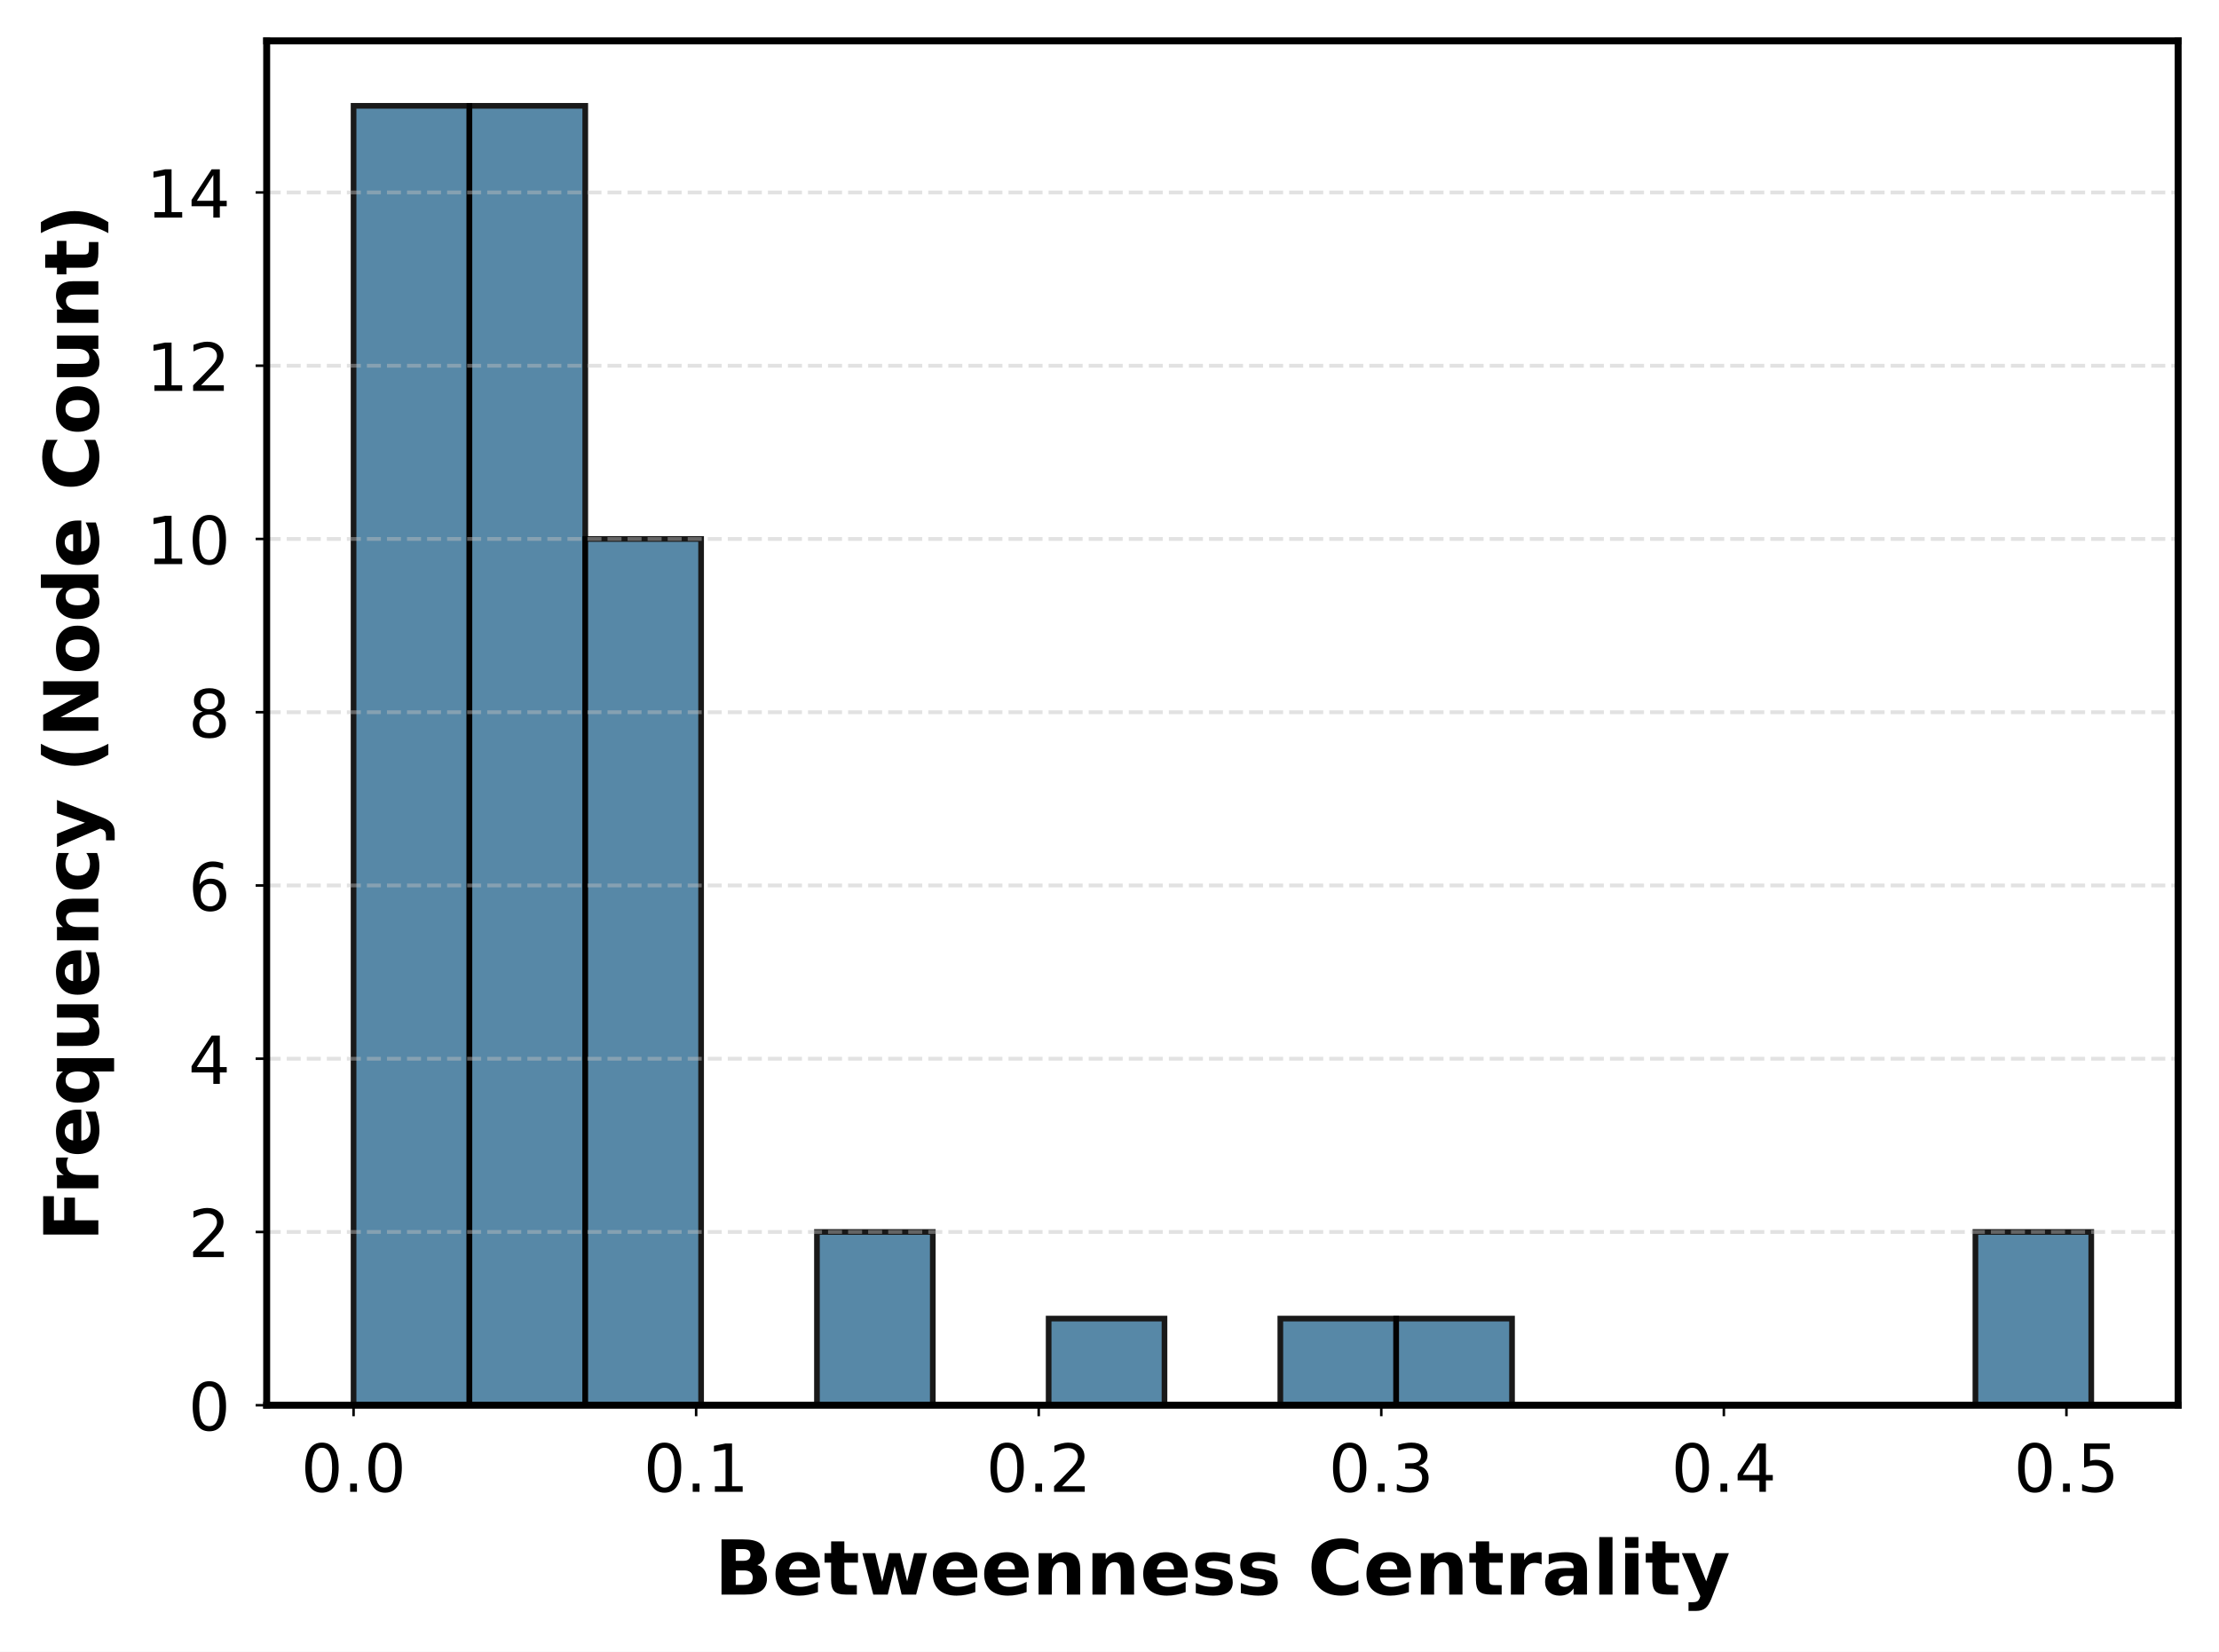
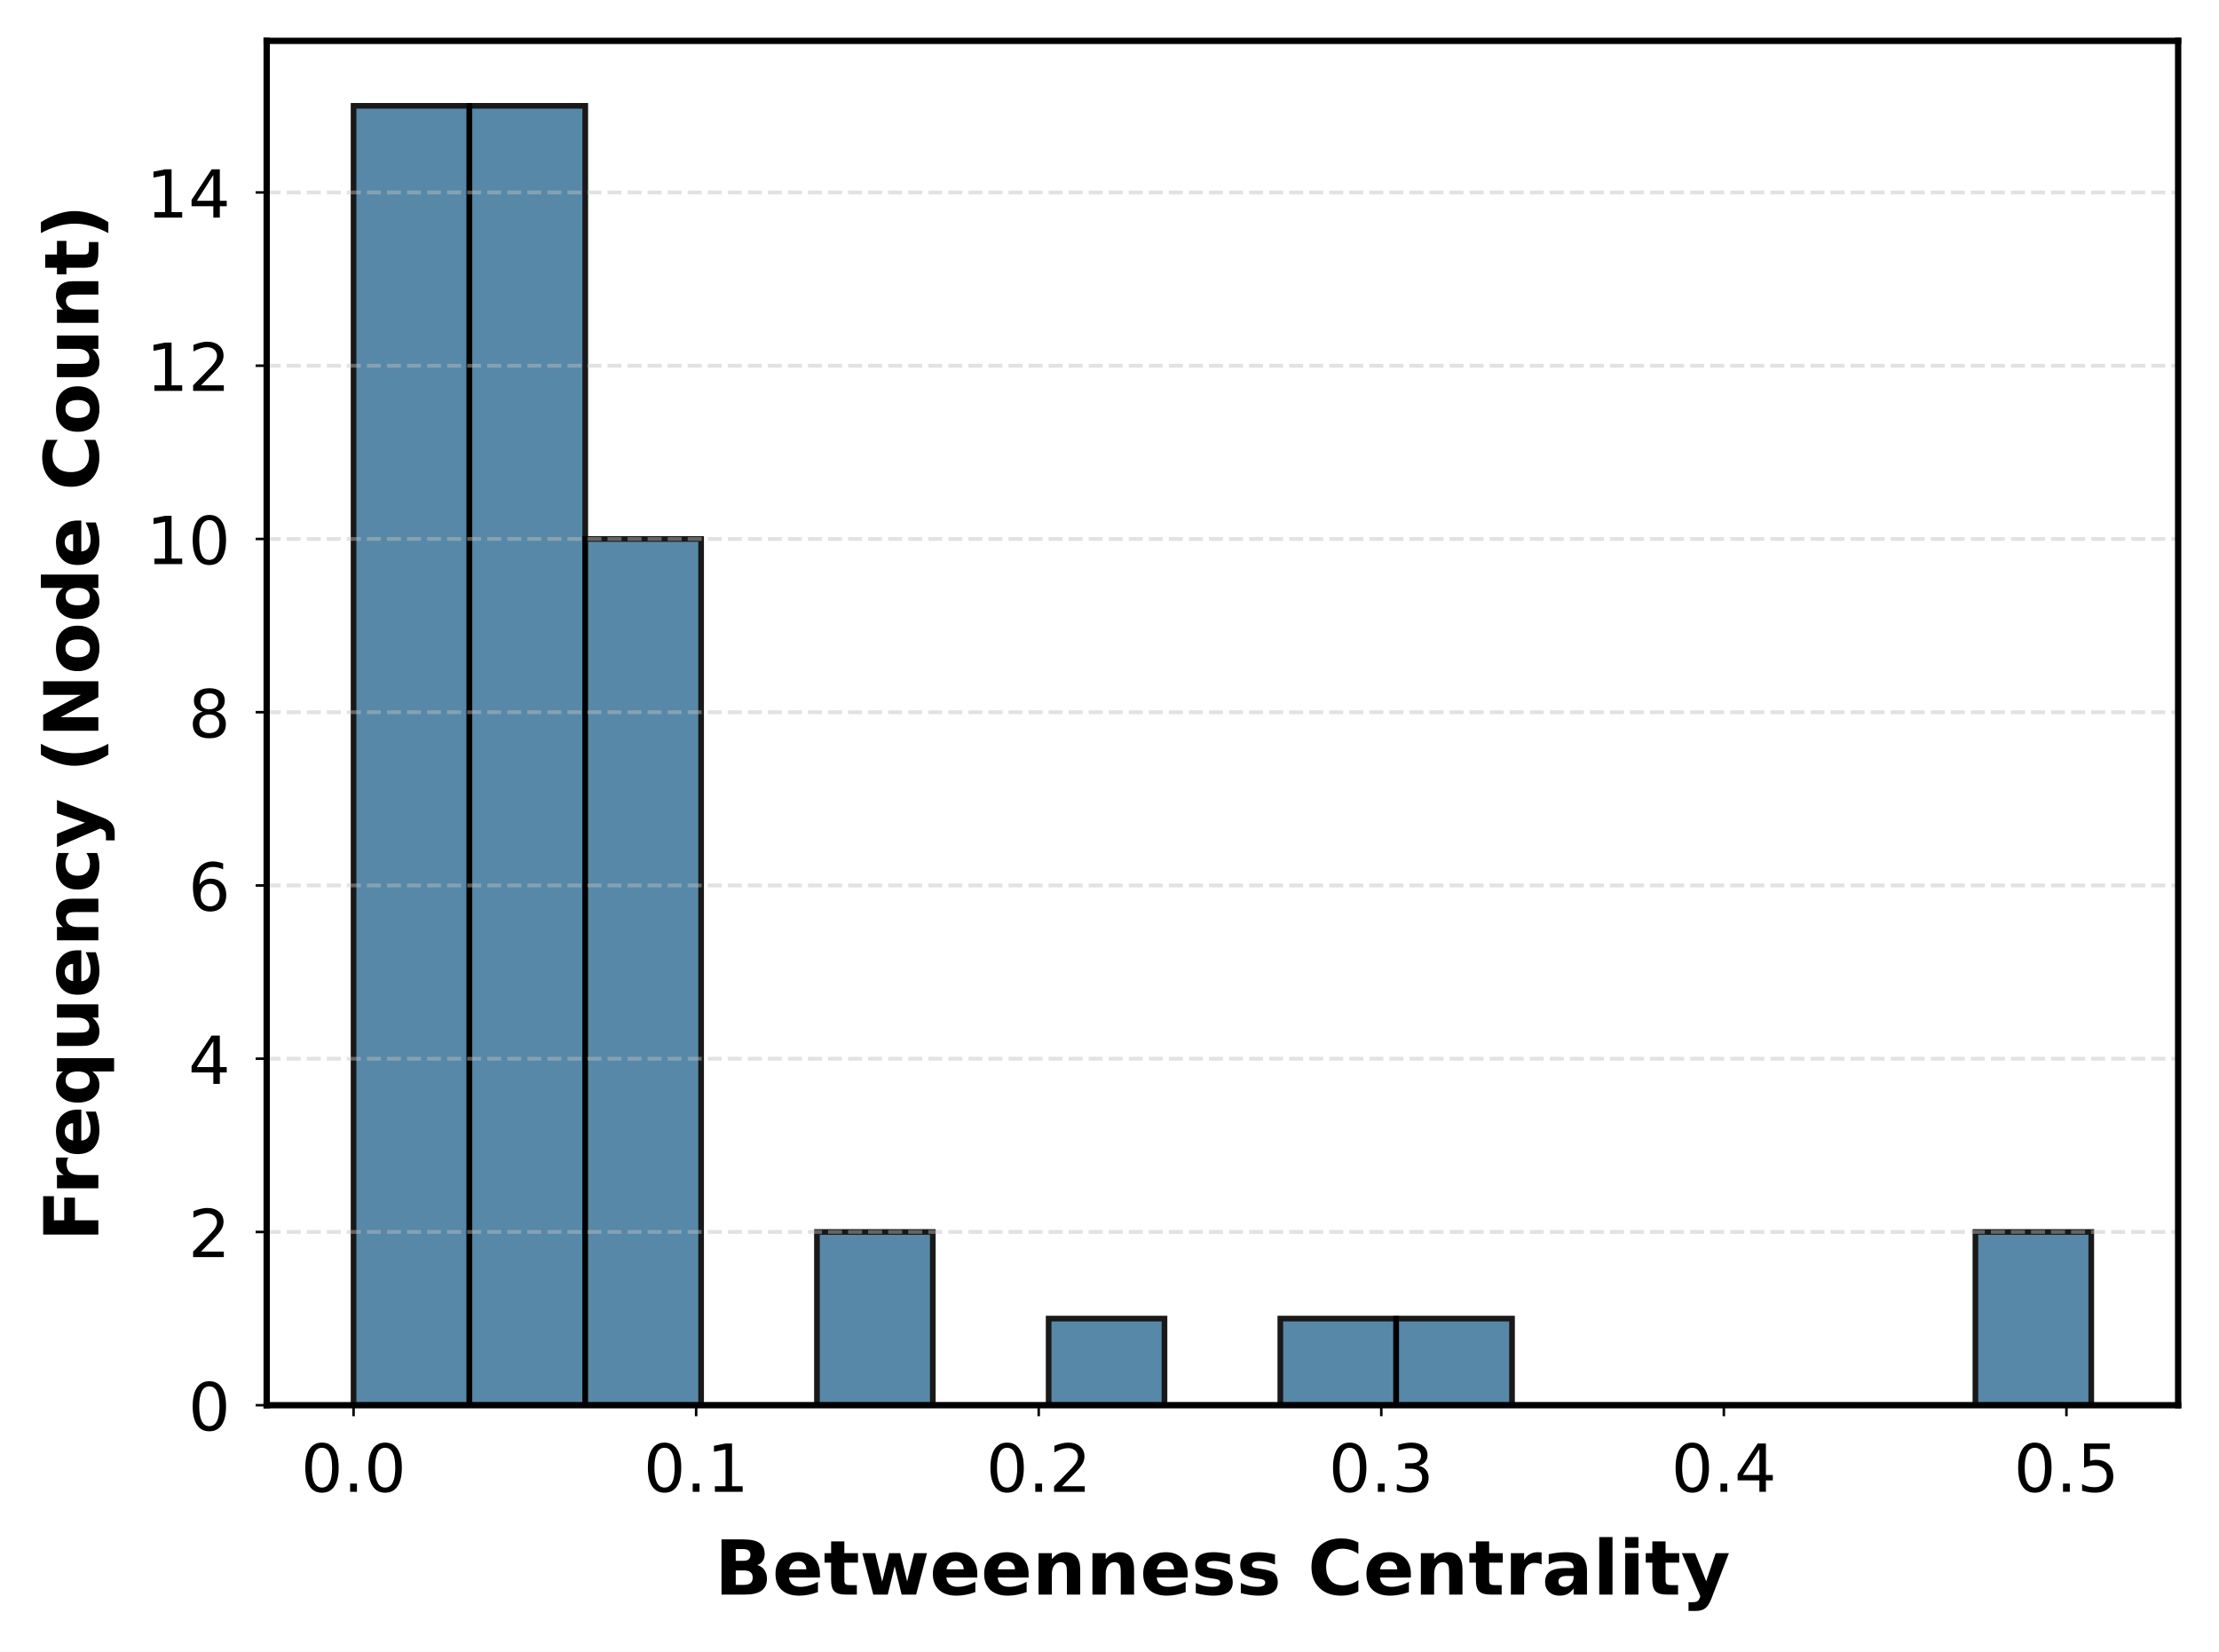
<svg xmlns="http://www.w3.org/2000/svg" xmlns:xlink="http://www.w3.org/1999/xlink" width="703.92pt" height="523.92pt" viewBox="0 0 703.92 523.92" version="1.1">
  <defs>
    <style type="text/css">*{stroke-linejoin: round; stroke-linecap: butt}</style>
  </defs>
  <g id="figure_1">
    <g id="patch_1">
      <path d="M 0 523.92  L 703.92 523.92  L 703.92 0  L 0 0  z " style="fill: #ffffff" />
    </g>
    <g id="axes_1">
      <g id="patch_2">
        <path d="M 84.597 445.72  L 690.96 445.72  L 690.96 12.96  L 84.597 12.96  z " style="fill: #ffffff" />
      </g>
      <g id="patch_3">
-         <path d="M 112.159 445.72  L 148.909 445.72  L 148.909 33.568  L 112.159 33.568  z " clip-path="url(#p87dfca2748)" style="fill: #457b9d; opacity: 0.9; stroke: #000000; stroke-width: 1.8; stroke-linejoin: miter" />
+         <path d="M 112.159 445.72  L 148.909 445.72  L 148.909 33.568  L 112.159 33.568  z " clip-path="url(#p053b5297b6)" style="fill: #457b9d; opacity: 0.9; stroke: #000000; stroke-width: 1.8; stroke-linejoin: miter" />
      </g>
      <g id="patch_4">
-         <path d="M 148.909 445.72  L 185.658 445.72  L 185.658 33.568  L 148.909 33.568  z " clip-path="url(#p87dfca2748)" style="fill: #457b9d; opacity: 0.9; stroke: #000000; stroke-width: 1.8; stroke-linejoin: miter" />
+         <path d="M 148.909 445.72  L 185.658 445.72  L 185.658 33.568  L 148.909 33.568  z " clip-path="url(#p053b5297b6)" style="fill: #457b9d; opacity: 0.9; stroke: #000000; stroke-width: 1.8; stroke-linejoin: miter" />
      </g>
      <g id="patch_5">
-         <path d="M 185.658 445.72  L 222.407 445.72  L 222.407 170.952  L 185.658 170.952  z " clip-path="url(#p87dfca2748)" style="fill: #457b9d; opacity: 0.9; stroke: #000000; stroke-width: 1.8; stroke-linejoin: miter" />
+         <path d="M 185.658 445.72  L 222.407 445.72  L 222.407 170.952  L 185.658 170.952  z " clip-path="url(#p053b5297b6)" style="fill: #457b9d; opacity: 0.9; stroke: #000000; stroke-width: 1.8; stroke-linejoin: miter" />
      </g>
      <g id="patch_6">
-         <path d="M 222.407 445.72  L 259.156 445.72  L 259.156 445.72  L 222.407 445.72  z " clip-path="url(#p87dfca2748)" style="fill: #457b9d; opacity: 0.9; stroke: #000000; stroke-width: 1.8; stroke-linejoin: miter" />
+         <path d="M 222.407 445.72  L 259.156 445.72  L 259.156 445.72  L 222.407 445.72  z " clip-path="url(#p053b5297b6)" style="fill: #457b9d; opacity: 0.9; stroke: #000000; stroke-width: 1.8; stroke-linejoin: miter" />
      </g>
      <g id="patch_7">
-         <path d="M 259.156 445.72  L 295.905 445.72  L 295.905 390.767  L 259.156 390.767  z " clip-path="url(#p87dfca2748)" style="fill: #457b9d; opacity: 0.9; stroke: #000000; stroke-width: 1.8; stroke-linejoin: miter" />
+         <path d="M 259.156 445.72  L 295.905 445.72  L 295.905 390.767  L 259.156 390.767  z " clip-path="url(#p053b5297b6)" style="fill: #457b9d; opacity: 0.9; stroke: #000000; stroke-width: 1.8; stroke-linejoin: miter" />
      </g>
      <g id="patch_8">
-         <path d="M 295.905 445.72  L 332.655 445.72  L 332.655 445.72  L 295.905 445.72  z " clip-path="url(#p87dfca2748)" style="fill: #457b9d; opacity: 0.9; stroke: #000000; stroke-width: 1.8; stroke-linejoin: miter" />
+         <path d="M 295.905 445.72  L 332.655 445.72  L 332.655 445.72  L 295.905 445.72  z " clip-path="url(#p053b5297b6)" style="fill: #457b9d; opacity: 0.9; stroke: #000000; stroke-width: 1.8; stroke-linejoin: miter" />
      </g>
      <g id="patch_9">
-         <path d="M 332.655 445.72  L 369.404 445.72  L 369.404 418.244  L 332.655 418.244  z " clip-path="url(#p87dfca2748)" style="fill: #457b9d; opacity: 0.9; stroke: #000000; stroke-width: 1.8; stroke-linejoin: miter" />
+         <path d="M 332.655 445.72  L 369.404 445.72  L 369.404 418.244  L 332.655 418.244  z " clip-path="url(#p053b5297b6)" style="fill: #457b9d; opacity: 0.9; stroke: #000000; stroke-width: 1.8; stroke-linejoin: miter" />
      </g>
      <g id="patch_10">
-         <path d="M 369.404 445.72  L 406.153 445.72  L 406.153 445.72  L 369.404 445.72  z " clip-path="url(#p87dfca2748)" style="fill: #457b9d; opacity: 0.9; stroke: #000000; stroke-width: 1.8; stroke-linejoin: miter" />
+         <path d="M 369.404 445.72  L 406.153 445.72  L 406.153 445.72  L 369.404 445.72  z " clip-path="url(#p053b5297b6)" style="fill: #457b9d; opacity: 0.9; stroke: #000000; stroke-width: 1.8; stroke-linejoin: miter" />
      </g>
      <g id="patch_11">
-         <path d="M 406.153 445.72  L 442.902 445.72  L 442.902 418.244  L 406.153 418.244  z " clip-path="url(#p87dfca2748)" style="fill: #457b9d; opacity: 0.9; stroke: #000000; stroke-width: 1.8; stroke-linejoin: miter" />
+         <path d="M 406.153 445.72  L 442.902 445.72  L 442.902 418.244  L 406.153 418.244  z " clip-path="url(#p053b5297b6)" style="fill: #457b9d; opacity: 0.9; stroke: #000000; stroke-width: 1.8; stroke-linejoin: miter" />
      </g>
      <g id="patch_12">
-         <path d="M 442.902 445.72  L 479.652 445.72  L 479.652 418.244  L 442.902 418.244  z " clip-path="url(#p87dfca2748)" style="fill: #457b9d; opacity: 0.9; stroke: #000000; stroke-width: 1.8; stroke-linejoin: miter" />
+         <path d="M 442.902 445.72  L 479.652 445.72  L 479.652 418.244  L 442.902 418.244  z " clip-path="url(#p053b5297b6)" style="fill: #457b9d; opacity: 0.9; stroke: #000000; stroke-width: 1.8; stroke-linejoin: miter" />
      </g>
      <g id="patch_13">
-         <path d="M 479.652 445.72  L 516.401 445.72  L 516.401 445.72  L 479.652 445.72  z " clip-path="url(#p87dfca2748)" style="fill: #457b9d; opacity: 0.9; stroke: #000000; stroke-width: 1.8; stroke-linejoin: miter" />
+         <path d="M 479.652 445.72  L 516.401 445.72  L 516.401 445.72  L 479.652 445.72  z " clip-path="url(#p053b5297b6)" style="fill: #457b9d; opacity: 0.9; stroke: #000000; stroke-width: 1.8; stroke-linejoin: miter" />
      </g>
      <g id="patch_14">
-         <path d="M 516.401 445.72  L 553.15 445.72  L 553.15 445.72  L 516.401 445.72  z " clip-path="url(#p87dfca2748)" style="fill: #457b9d; opacity: 0.9; stroke: #000000; stroke-width: 1.8; stroke-linejoin: miter" />
+         <path d="M 516.401 445.72  L 553.15 445.72  L 553.15 445.72  L 516.401 445.72  z " clip-path="url(#p053b5297b6)" style="fill: #457b9d; opacity: 0.9; stroke: #000000; stroke-width: 1.8; stroke-linejoin: miter" />
      </g>
      <g id="patch_15">
-         <path d="M 553.15 445.72  L 589.899 445.72  L 589.899 445.72  L 553.15 445.72  z " clip-path="url(#p87dfca2748)" style="fill: #457b9d; opacity: 0.9; stroke: #000000; stroke-width: 1.8; stroke-linejoin: miter" />
+         <path d="M 553.15 445.72  L 589.899 445.72  L 589.899 445.72  L 553.15 445.72  z " clip-path="url(#p053b5297b6)" style="fill: #457b9d; opacity: 0.9; stroke: #000000; stroke-width: 1.8; stroke-linejoin: miter" />
      </g>
      <g id="patch_16">
-         <path d="M 589.899 445.72  L 626.648 445.72  L 626.648 445.72  L 589.899 445.72  z " clip-path="url(#p87dfca2748)" style="fill: #457b9d; opacity: 0.9; stroke: #000000; stroke-width: 1.8; stroke-linejoin: miter" />
+         <path d="M 589.899 445.72  L 626.648 445.72  L 626.648 445.72  L 589.899 445.72  z " clip-path="url(#p053b5297b6)" style="fill: #457b9d; opacity: 0.9; stroke: #000000; stroke-width: 1.8; stroke-linejoin: miter" />
      </g>
      <g id="patch_17">
-         <path d="M 626.648 445.72  L 663.398 445.72  L 663.398 390.767  L 626.648 390.767  z " clip-path="url(#p87dfca2748)" style="fill: #457b9d; opacity: 0.9; stroke: #000000; stroke-width: 1.8; stroke-linejoin: miter" />
+         <path d="M 626.648 445.72  L 663.398 445.72  L 663.398 390.767  L 626.648 390.767  z " clip-path="url(#p053b5297b6)" style="fill: #457b9d; opacity: 0.9; stroke: #000000; stroke-width: 1.8; stroke-linejoin: miter" />
      </g>
      <g id="matplotlib.axis_1">
        <g id="xtick_1">
          <g id="line2d_1">
            <defs>
-               <path id="m938fbdf9b1" d="M 0 0  L 0 3.5  " style="stroke: #000000; stroke-width: 0.8" />
+               <path id="md9f29de108" d="M 0 0  L 0 3.5  " style="stroke: #000000; stroke-width: 0.8" />
            </defs>
            <g>
-               <use xlink:href="#m938fbdf9b1" x="112.159" y="445.72" style="stroke: #000000; stroke-width: 0.8" />
+               <use xlink:href="#md9f29de108" x="112.159" y="445.72" style="stroke: #000000; stroke-width: 0.8" />
            </g>
          </g>
          <g id="text_1">
            <text style="font-size: 21px; font-family: 'DejaVu Sans', 'Bitstream Vera Sans', 'Computer Modern Sans Serif', 'Lucida Grande', 'Verdana', 'Geneva', 'Lucid', 'Arial', 'Helvetica', 'Avant Garde', sans-serif; text-anchor: middle" x="112.159" y="473.177" transform="rotate(-0 112.1594 473.1772)">0.0</text>
          </g>
        </g>
        <g id="xtick_2">
          <g id="line2d_2">
            <g>
-               <use xlink:href="#m938fbdf9b1" x="220.832" y="445.72" style="stroke: #000000; stroke-width: 0.8" />
+               <use xlink:href="#md9f29de108" x="220.832" y="445.72" style="stroke: #000000; stroke-width: 0.8" />
            </g>
          </g>
          <g id="text_2">
            <text style="font-size: 21px; font-family: 'DejaVu Sans', 'Bitstream Vera Sans', 'Computer Modern Sans Serif', 'Lucida Grande', 'Verdana', 'Geneva', 'Lucid', 'Arial', 'Helvetica', 'Avant Garde', sans-serif; text-anchor: middle" x="220.832" y="473.177" transform="rotate(-0 220.8321 473.1772)">0.1</text>
          </g>
        </g>
        <g id="xtick_3">
          <g id="line2d_3">
            <g>
-               <use xlink:href="#m938fbdf9b1" x="329.505" y="445.72" style="stroke: #000000; stroke-width: 0.8" />
+               <use xlink:href="#md9f29de108" x="329.505" y="445.72" style="stroke: #000000; stroke-width: 0.8" />
            </g>
          </g>
          <g id="text_3">
            <text style="font-size: 21px; font-family: 'DejaVu Sans', 'Bitstream Vera Sans', 'Computer Modern Sans Serif', 'Lucida Grande', 'Verdana', 'Geneva', 'Lucid', 'Arial', 'Helvetica', 'Avant Garde', sans-serif; text-anchor: middle" x="329.505" y="473.177" transform="rotate(-0 329.5048 473.1772)">0.2</text>
          </g>
        </g>
        <g id="xtick_4">
          <g id="line2d_4">
            <g>
-               <use xlink:href="#m938fbdf9b1" x="438.177" y="445.72" style="stroke: #000000; stroke-width: 0.8" />
+               <use xlink:href="#md9f29de108" x="438.177" y="445.72" style="stroke: #000000; stroke-width: 0.8" />
            </g>
          </g>
          <g id="text_4">
            <text style="font-size: 21px; font-family: 'DejaVu Sans', 'Bitstream Vera Sans', 'Computer Modern Sans Serif', 'Lucida Grande', 'Verdana', 'Geneva', 'Lucid', 'Arial', 'Helvetica', 'Avant Garde', sans-serif; text-anchor: middle" x="438.177" y="473.177" transform="rotate(-0 438.1774 473.1772)">0.3</text>
          </g>
        </g>
        <g id="xtick_5">
          <g id="line2d_5">
            <g>
-               <use xlink:href="#m938fbdf9b1" x="546.85" y="445.72" style="stroke: #000000; stroke-width: 0.8" />
+               <use xlink:href="#md9f29de108" x="546.85" y="445.72" style="stroke: #000000; stroke-width: 0.8" />
            </g>
          </g>
          <g id="text_5">
            <text style="font-size: 21px; font-family: 'DejaVu Sans', 'Bitstream Vera Sans', 'Computer Modern Sans Serif', 'Lucida Grande', 'Verdana', 'Geneva', 'Lucid', 'Arial', 'Helvetica', 'Avant Garde', sans-serif; text-anchor: middle" x="546.85" y="473.177" transform="rotate(-0 546.8501 473.1772)">0.4</text>
          </g>
        </g>
        <g id="xtick_6">
          <g id="line2d_6">
            <g>
-               <use xlink:href="#m938fbdf9b1" x="655.523" y="445.72" style="stroke: #000000; stroke-width: 0.8" />
+               <use xlink:href="#md9f29de108" x="655.523" y="445.72" style="stroke: #000000; stroke-width: 0.8" />
            </g>
          </g>
          <g id="text_6">
            <text style="font-size: 21px; font-family: 'DejaVu Sans', 'Bitstream Vera Sans', 'Computer Modern Sans Serif', 'Lucida Grande', 'Verdana', 'Geneva', 'Lucid', 'Arial', 'Helvetica', 'Avant Garde', sans-serif; text-anchor: middle" x="655.523" y="473.177" transform="rotate(-0 655.5228 473.1772)">0.5</text>
          </g>
        </g>
        <g id="text_7">
          <text style="font-weight: 700; font-size: 24px; font-family: 'DejaVu Sans', 'Bitstream Vera Sans', 'Computer Modern Sans Serif', 'Lucida Grande', 'Verdana', 'Geneva', 'Lucid', 'Arial', 'Helvetica', 'Avant Garde', sans-serif; text-anchor: middle" x="387.779" y="505.781" transform="rotate(-0 387.7785 505.7808)">Betweenness Centrality</text>
        </g>
      </g>
      <g id="matplotlib.axis_2">
        <g id="ytick_1">
          <g id="line2d_7">
-             <path d="M 84.597 445.72  L 690.96 445.72  " clip-path="url(#p87dfca2748)" style="fill: none; stroke-dasharray: 4.44,1.92; stroke-dashoffset: 0; stroke: #c0c0c0; stroke-opacity: 0.45; stroke-width: 1.2" />
+             <path d="M 84.597 445.72  L 690.96 445.72  " clip-path="url(#p053b5297b6)" style="fill: none; stroke-dasharray: 4.44,1.92; stroke-dashoffset: 0; stroke: #c0c0c0; stroke-opacity: 0.45; stroke-width: 1.2" />
          </g>
          <g id="line2d_8">
            <defs>
-               <path id="mf954c4a44e" d="M 0 0  L -3.5 0  " style="stroke: #000000; stroke-width: 0.8" />
+               <path id="m3effaf43dd" d="M 0 0  L -3.5 0  " style="stroke: #000000; stroke-width: 0.8" />
            </defs>
            <g>
-               <use xlink:href="#mf954c4a44e" x="84.597" y="445.72" style="stroke: #000000; stroke-width: 0.8" />
+               <use xlink:href="#m3effaf43dd" x="84.597" y="445.72" style="stroke: #000000; stroke-width: 0.8" />
            </g>
          </g>
          <g id="text_8">
            <text style="font-size: 21px; font-family: 'DejaVu Sans', 'Bitstream Vera Sans', 'Computer Modern Sans Serif', 'Lucida Grande', 'Verdana', 'Geneva', 'Lucid', 'Arial', 'Helvetica', 'Avant Garde', sans-serif; text-anchor: end" x="73.097" y="453.699" transform="rotate(-0 73.0975 453.6988)">0</text>
          </g>
        </g>
        <g id="ytick_2">
          <g id="line2d_9">
-             <path d="M 84.597 390.767  L 690.96 390.767  " clip-path="url(#p87dfca2748)" style="fill: none; stroke-dasharray: 4.44,1.92; stroke-dashoffset: 0; stroke: #c0c0c0; stroke-opacity: 0.45; stroke-width: 1.2" />
+             <path d="M 84.597 390.767  L 690.96 390.767  " clip-path="url(#p053b5297b6)" style="fill: none; stroke-dasharray: 4.44,1.92; stroke-dashoffset: 0; stroke: #c0c0c0; stroke-opacity: 0.45; stroke-width: 1.2" />
          </g>
          <g id="line2d_10">
            <g>
-               <use xlink:href="#mf954c4a44e" x="84.597" y="390.767" style="stroke: #000000; stroke-width: 0.8" />
+               <use xlink:href="#m3effaf43dd" x="84.597" y="390.767" style="stroke: #000000; stroke-width: 0.8" />
            </g>
          </g>
          <g id="text_9">
            <text style="font-size: 21px; font-family: 'DejaVu Sans', 'Bitstream Vera Sans', 'Computer Modern Sans Serif', 'Lucida Grande', 'Verdana', 'Geneva', 'Lucid', 'Arial', 'Helvetica', 'Avant Garde', sans-serif; text-anchor: end" x="73.097" y="398.745" transform="rotate(-0 73.0975 398.7451)">2</text>
          </g>
        </g>
        <g id="ytick_3">
          <g id="line2d_11">
-             <path d="M 84.597 335.813  L 690.96 335.813  " clip-path="url(#p87dfca2748)" style="fill: none; stroke-dasharray: 4.44,1.92; stroke-dashoffset: 0; stroke: #c0c0c0; stroke-opacity: 0.45; stroke-width: 1.2" />
+             <path d="M 84.597 335.813  L 690.96 335.813  " clip-path="url(#p053b5297b6)" style="fill: none; stroke-dasharray: 4.44,1.92; stroke-dashoffset: 0; stroke: #c0c0c0; stroke-opacity: 0.45; stroke-width: 1.2" />
          </g>
          <g id="line2d_12">
            <g>
-               <use xlink:href="#mf954c4a44e" x="84.597" y="335.813" style="stroke: #000000; stroke-width: 0.8" />
+               <use xlink:href="#m3effaf43dd" x="84.597" y="335.813" style="stroke: #000000; stroke-width: 0.8" />
            </g>
          </g>
          <g id="text_10">
            <text style="font-size: 21px; font-family: 'DejaVu Sans', 'Bitstream Vera Sans', 'Computer Modern Sans Serif', 'Lucida Grande', 'Verdana', 'Geneva', 'Lucid', 'Arial', 'Helvetica', 'Avant Garde', sans-serif; text-anchor: end" x="73.097" y="343.791" transform="rotate(-0 73.0975 343.7914)">4</text>
          </g>
        </g>
        <g id="ytick_4">
          <g id="line2d_13">
-             <path d="M 84.597 280.859  L 690.96 280.859  " clip-path="url(#p87dfca2748)" style="fill: none; stroke-dasharray: 4.44,1.92; stroke-dashoffset: 0; stroke: #c0c0c0; stroke-opacity: 0.45; stroke-width: 1.2" />
+             <path d="M 84.597 280.859  L 690.96 280.859  " clip-path="url(#p053b5297b6)" style="fill: none; stroke-dasharray: 4.44,1.92; stroke-dashoffset: 0; stroke: #c0c0c0; stroke-opacity: 0.45; stroke-width: 1.2" />
          </g>
          <g id="line2d_14">
            <g>
-               <use xlink:href="#mf954c4a44e" x="84.597" y="280.859" style="stroke: #000000; stroke-width: 0.8" />
+               <use xlink:href="#m3effaf43dd" x="84.597" y="280.859" style="stroke: #000000; stroke-width: 0.8" />
            </g>
          </g>
          <g id="text_11">
            <text style="font-size: 21px; font-family: 'DejaVu Sans', 'Bitstream Vera Sans', 'Computer Modern Sans Serif', 'Lucida Grande', 'Verdana', 'Geneva', 'Lucid', 'Arial', 'Helvetica', 'Avant Garde', sans-serif; text-anchor: end" x="73.097" y="288.838" transform="rotate(-0 73.0975 288.8377)">6</text>
          </g>
        </g>
        <g id="ytick_5">
          <g id="line2d_15">
-             <path d="M 84.597 225.906  L 690.96 225.906  " clip-path="url(#p87dfca2748)" style="fill: none; stroke-dasharray: 4.44,1.92; stroke-dashoffset: 0; stroke: #c0c0c0; stroke-opacity: 0.45; stroke-width: 1.2" />
+             <path d="M 84.597 225.906  L 690.96 225.906  " clip-path="url(#p053b5297b6)" style="fill: none; stroke-dasharray: 4.44,1.92; stroke-dashoffset: 0; stroke: #c0c0c0; stroke-opacity: 0.45; stroke-width: 1.2" />
          </g>
          <g id="line2d_16">
            <g>
-               <use xlink:href="#mf954c4a44e" x="84.597" y="225.906" style="stroke: #000000; stroke-width: 0.8" />
+               <use xlink:href="#m3effaf43dd" x="84.597" y="225.906" style="stroke: #000000; stroke-width: 0.8" />
            </g>
          </g>
          <g id="text_12">
            <text style="font-size: 21px; font-family: 'DejaVu Sans', 'Bitstream Vera Sans', 'Computer Modern Sans Serif', 'Lucida Grande', 'Verdana', 'Geneva', 'Lucid', 'Arial', 'Helvetica', 'Avant Garde', sans-serif; text-anchor: end" x="73.097" y="233.884" transform="rotate(-0 73.0975 233.884)">8</text>
          </g>
        </g>
        <g id="ytick_6">
          <g id="line2d_17">
-             <path d="M 84.597 170.952  L 690.96 170.952  " clip-path="url(#p87dfca2748)" style="fill: none; stroke-dasharray: 4.44,1.92; stroke-dashoffset: 0; stroke: #c0c0c0; stroke-opacity: 0.45; stroke-width: 1.2" />
+             <path d="M 84.597 170.952  L 690.96 170.952  " clip-path="url(#p053b5297b6)" style="fill: none; stroke-dasharray: 4.44,1.92; stroke-dashoffset: 0; stroke: #c0c0c0; stroke-opacity: 0.45; stroke-width: 1.2" />
          </g>
          <g id="line2d_18">
            <g>
-               <use xlink:href="#mf954c4a44e" x="84.597" y="170.952" style="stroke: #000000; stroke-width: 0.8" />
+               <use xlink:href="#m3effaf43dd" x="84.597" y="170.952" style="stroke: #000000; stroke-width: 0.8" />
            </g>
          </g>
          <g id="text_13">
            <text style="font-size: 21px; font-family: 'DejaVu Sans', 'Bitstream Vera Sans', 'Computer Modern Sans Serif', 'Lucida Grande', 'Verdana', 'Geneva', 'Lucid', 'Arial', 'Helvetica', 'Avant Garde', sans-serif; text-anchor: end" x="73.097" y="178.93" transform="rotate(-0 73.0975 178.9303)">10</text>
          </g>
        </g>
        <g id="ytick_7">
          <g id="line2d_19">
-             <path d="M 84.597 115.998  L 690.96 115.998  " clip-path="url(#p87dfca2748)" style="fill: none; stroke-dasharray: 4.44,1.92; stroke-dashoffset: 0; stroke: #c0c0c0; stroke-opacity: 0.45; stroke-width: 1.2" />
+             <path d="M 84.597 115.998  L 690.96 115.998  " clip-path="url(#p053b5297b6)" style="fill: none; stroke-dasharray: 4.44,1.92; stroke-dashoffset: 0; stroke: #c0c0c0; stroke-opacity: 0.45; stroke-width: 1.2" />
          </g>
          <g id="line2d_20">
            <g>
-               <use xlink:href="#mf954c4a44e" x="84.597" y="115.998" style="stroke: #000000; stroke-width: 0.8" />
+               <use xlink:href="#m3effaf43dd" x="84.597" y="115.998" style="stroke: #000000; stroke-width: 0.8" />
            </g>
          </g>
          <g id="text_14">
            <text style="font-size: 21px; font-family: 'DejaVu Sans', 'Bitstream Vera Sans', 'Computer Modern Sans Serif', 'Lucida Grande', 'Verdana', 'Geneva', 'Lucid', 'Arial', 'Helvetica', 'Avant Garde', sans-serif; text-anchor: end" x="73.097" y="123.977" transform="rotate(-0 73.0975 123.9766)">12</text>
          </g>
        </g>
        <g id="ytick_8">
          <g id="line2d_21">
-             <path d="M 84.597 61.044  L 690.96 61.044  " clip-path="url(#p87dfca2748)" style="fill: none; stroke-dasharray: 4.44,1.92; stroke-dashoffset: 0; stroke: #c0c0c0; stroke-opacity: 0.45; stroke-width: 1.2" />
+             <path d="M 84.597 61.044  L 690.96 61.044  " clip-path="url(#p053b5297b6)" style="fill: none; stroke-dasharray: 4.44,1.92; stroke-dashoffset: 0; stroke: #c0c0c0; stroke-opacity: 0.45; stroke-width: 1.2" />
          </g>
          <g id="line2d_22">
            <g>
-               <use xlink:href="#mf954c4a44e" x="84.597" y="61.044" style="stroke: #000000; stroke-width: 0.8" />
+               <use xlink:href="#m3effaf43dd" x="84.597" y="61.044" style="stroke: #000000; stroke-width: 0.8" />
            </g>
          </g>
          <g id="text_15">
            <text style="font-size: 21px; font-family: 'DejaVu Sans', 'Bitstream Vera Sans', 'Computer Modern Sans Serif', 'Lucida Grande', 'Verdana', 'Geneva', 'Lucid', 'Arial', 'Helvetica', 'Avant Garde', sans-serif; text-anchor: end" x="73.097" y="69.023" transform="rotate(-0 73.0975 69.02286)">14</text>
          </g>
        </g>
        <g id="text_16">
          <text style="font-weight: 700; font-size: 24px; font-family: 'DejaVu Sans', 'Bitstream Vera Sans', 'Computer Modern Sans Serif', 'Lucida Grande', 'Verdana', 'Geneva', 'Lucid', 'Arial', 'Helvetica', 'Avant Garde', sans-serif; text-anchor: middle" x="31.196" y="229.34" transform="rotate(-90 31.19625 229.3402)">Frequency (Node Count)</text>
        </g>
      </g>
      <g id="patch_18">
-         <path d="M 84.597 445.72  L 84.597 12.96  " style="fill: none; stroke: #000000; stroke-width: 2.2; stroke-linejoin: miter; stroke-linecap: square" />
+         <path d="M 84.597 445.72  L 84.597 12.96  " style="fill: none; stroke: #000000; stroke-width: 2; stroke-linejoin: miter; stroke-linecap: square" />
      </g>
      <g id="patch_19">
-         <path d="M 690.96 445.72  L 690.96 12.96  " style="fill: none; stroke: #000000; stroke-width: 2.2; stroke-linejoin: miter; stroke-linecap: square" />
+         <path d="M 690.96 445.72  L 690.96 12.96  " style="fill: none; stroke: #000000; stroke-width: 2; stroke-linejoin: miter; stroke-linecap: square" />
      </g>
      <g id="patch_20">
-         <path d="M 84.597 445.72  L 690.96 445.72  " style="fill: none; stroke: #000000; stroke-width: 2.2; stroke-linejoin: miter; stroke-linecap: square" />
+         <path d="M 84.597 445.72  L 690.96 445.72  " style="fill: none; stroke: #000000; stroke-width: 2; stroke-linejoin: miter; stroke-linecap: square" />
      </g>
      <g id="patch_21">
-         <path d="M 84.597 12.96  L 690.96 12.96  " style="fill: none; stroke: #000000; stroke-width: 2.2; stroke-linejoin: miter; stroke-linecap: square" />
+         <path d="M 84.597 12.96  L 690.96 12.96  " style="fill: none; stroke: #000000; stroke-width: 2; stroke-linejoin: miter; stroke-linecap: square" />
      </g>
    </g>
  </g>
  <defs>
-     <clipPath id="p87dfca2748">
+     <clipPath id="p053b5297b6">
      <rect x="84.597" y="12.96" width="606.362" height="432.76" />
    </clipPath>
  </defs>
</svg>
